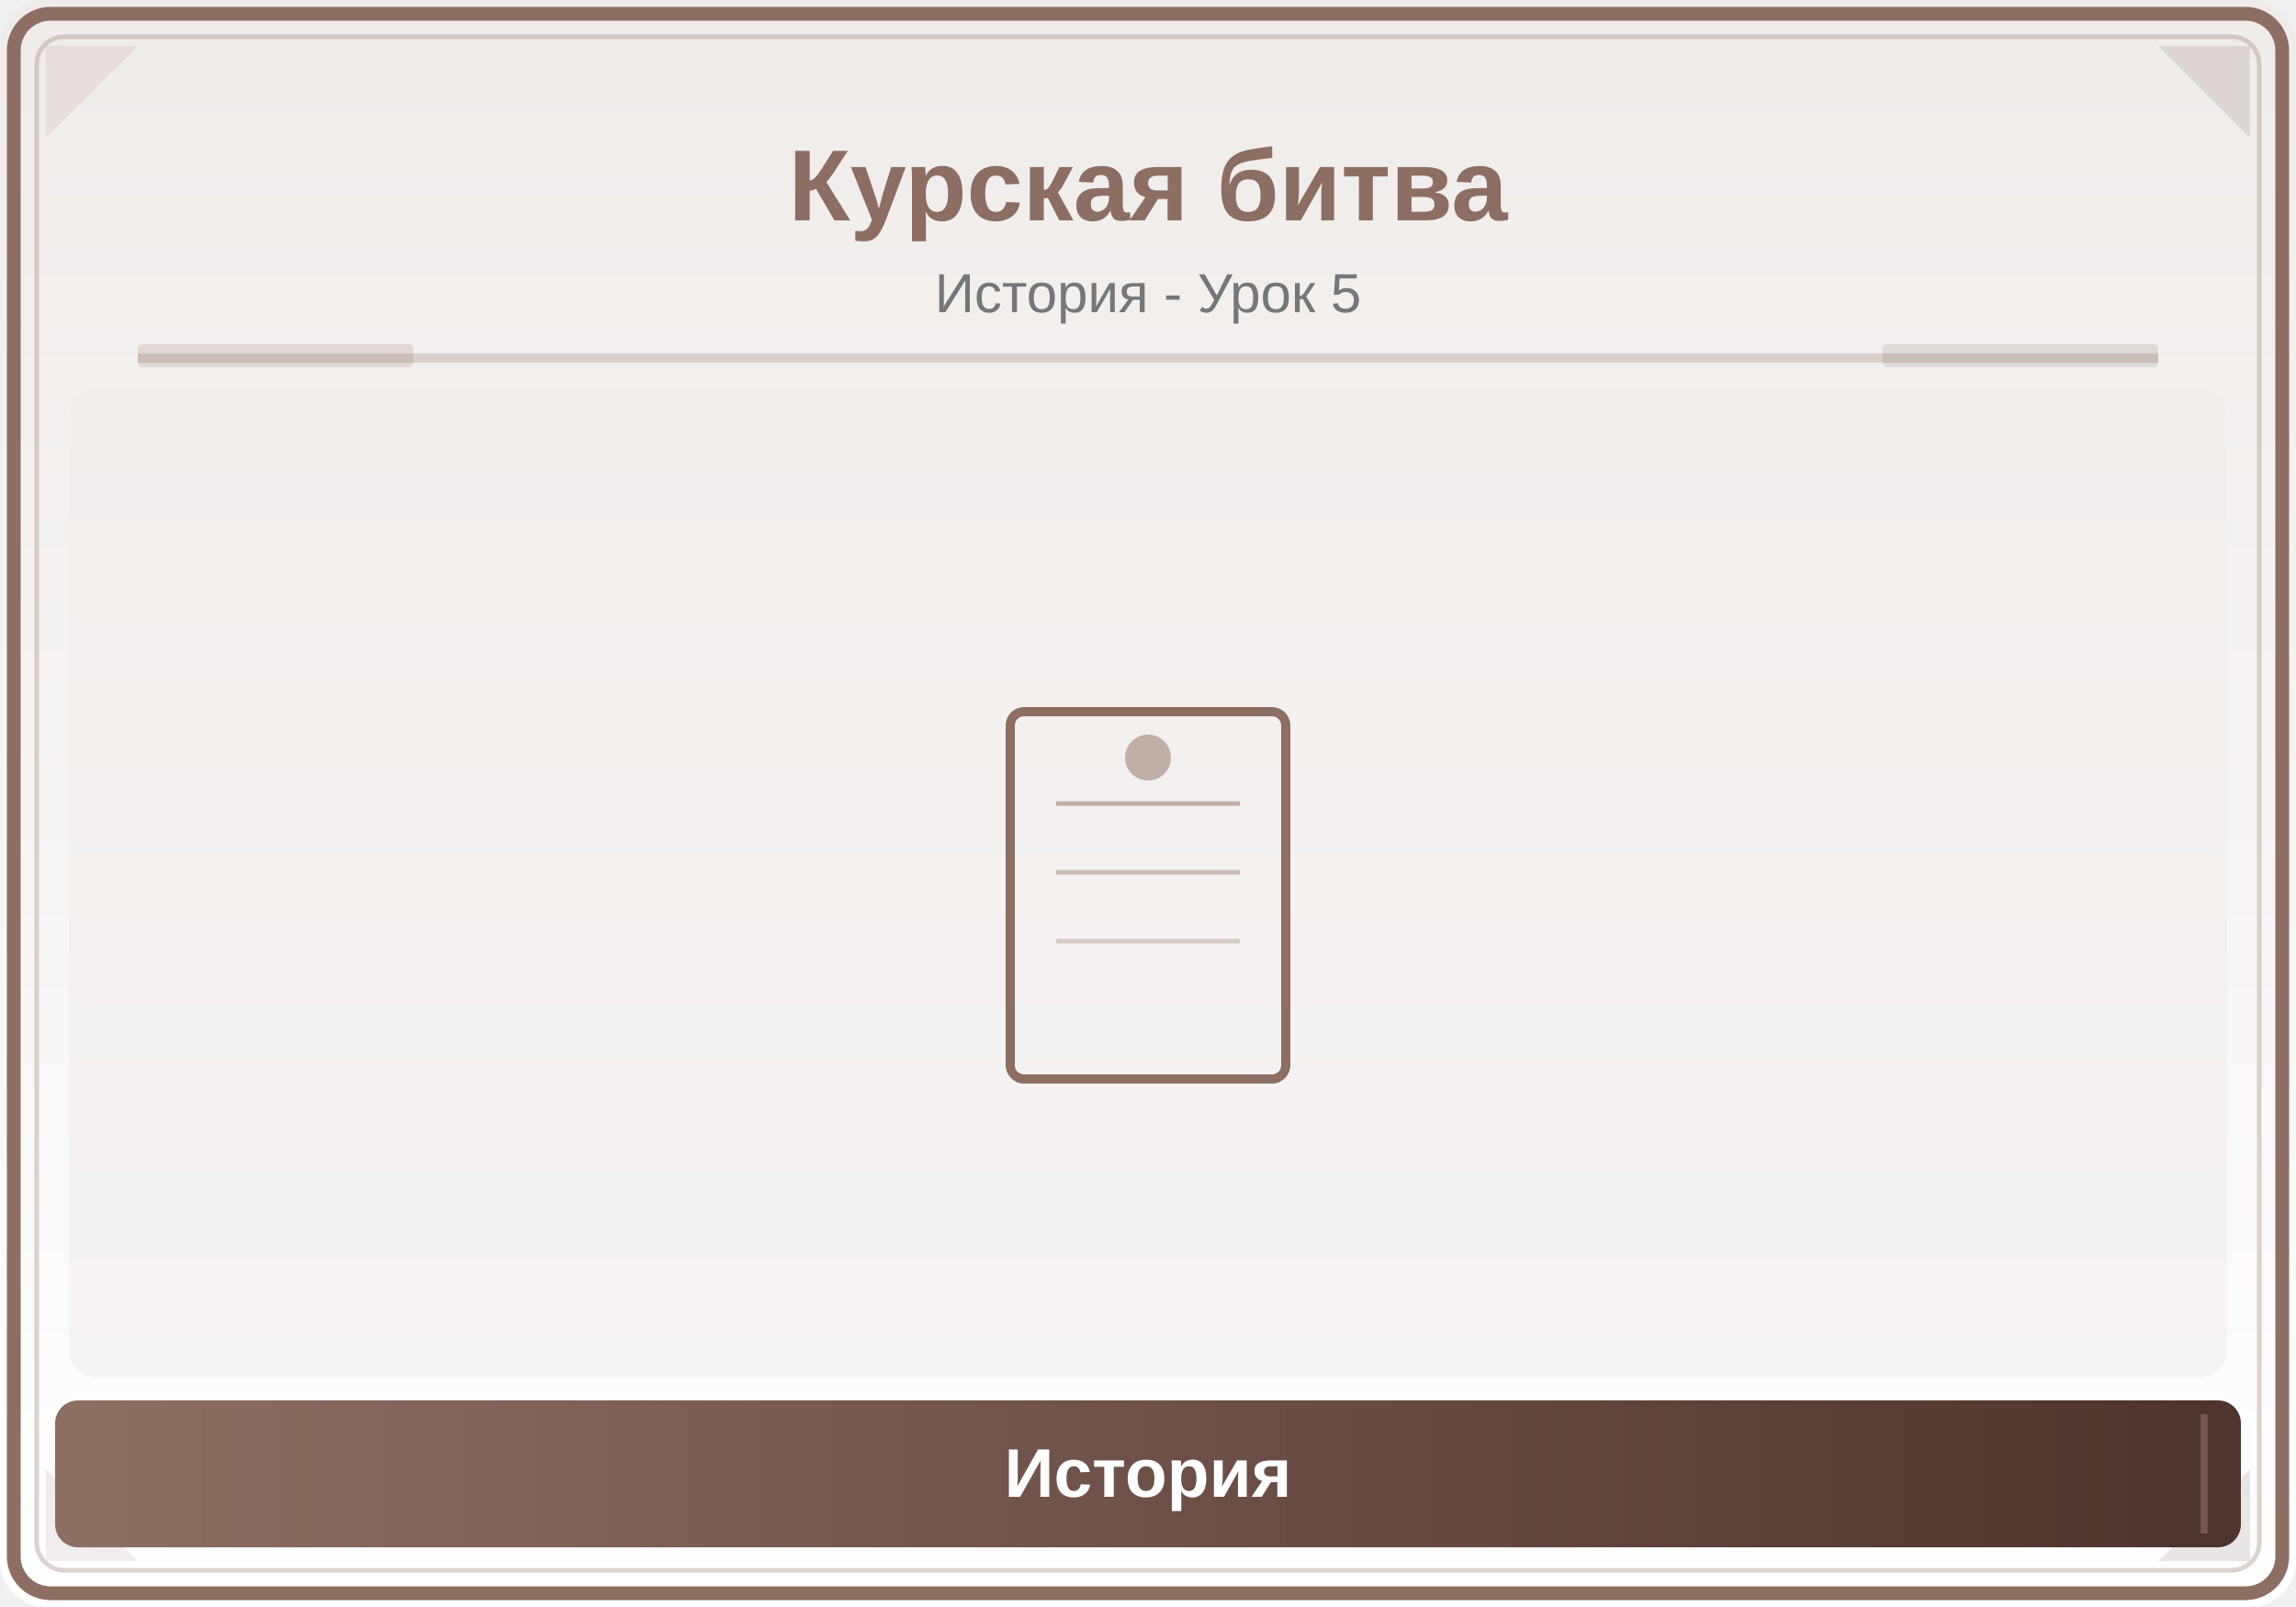
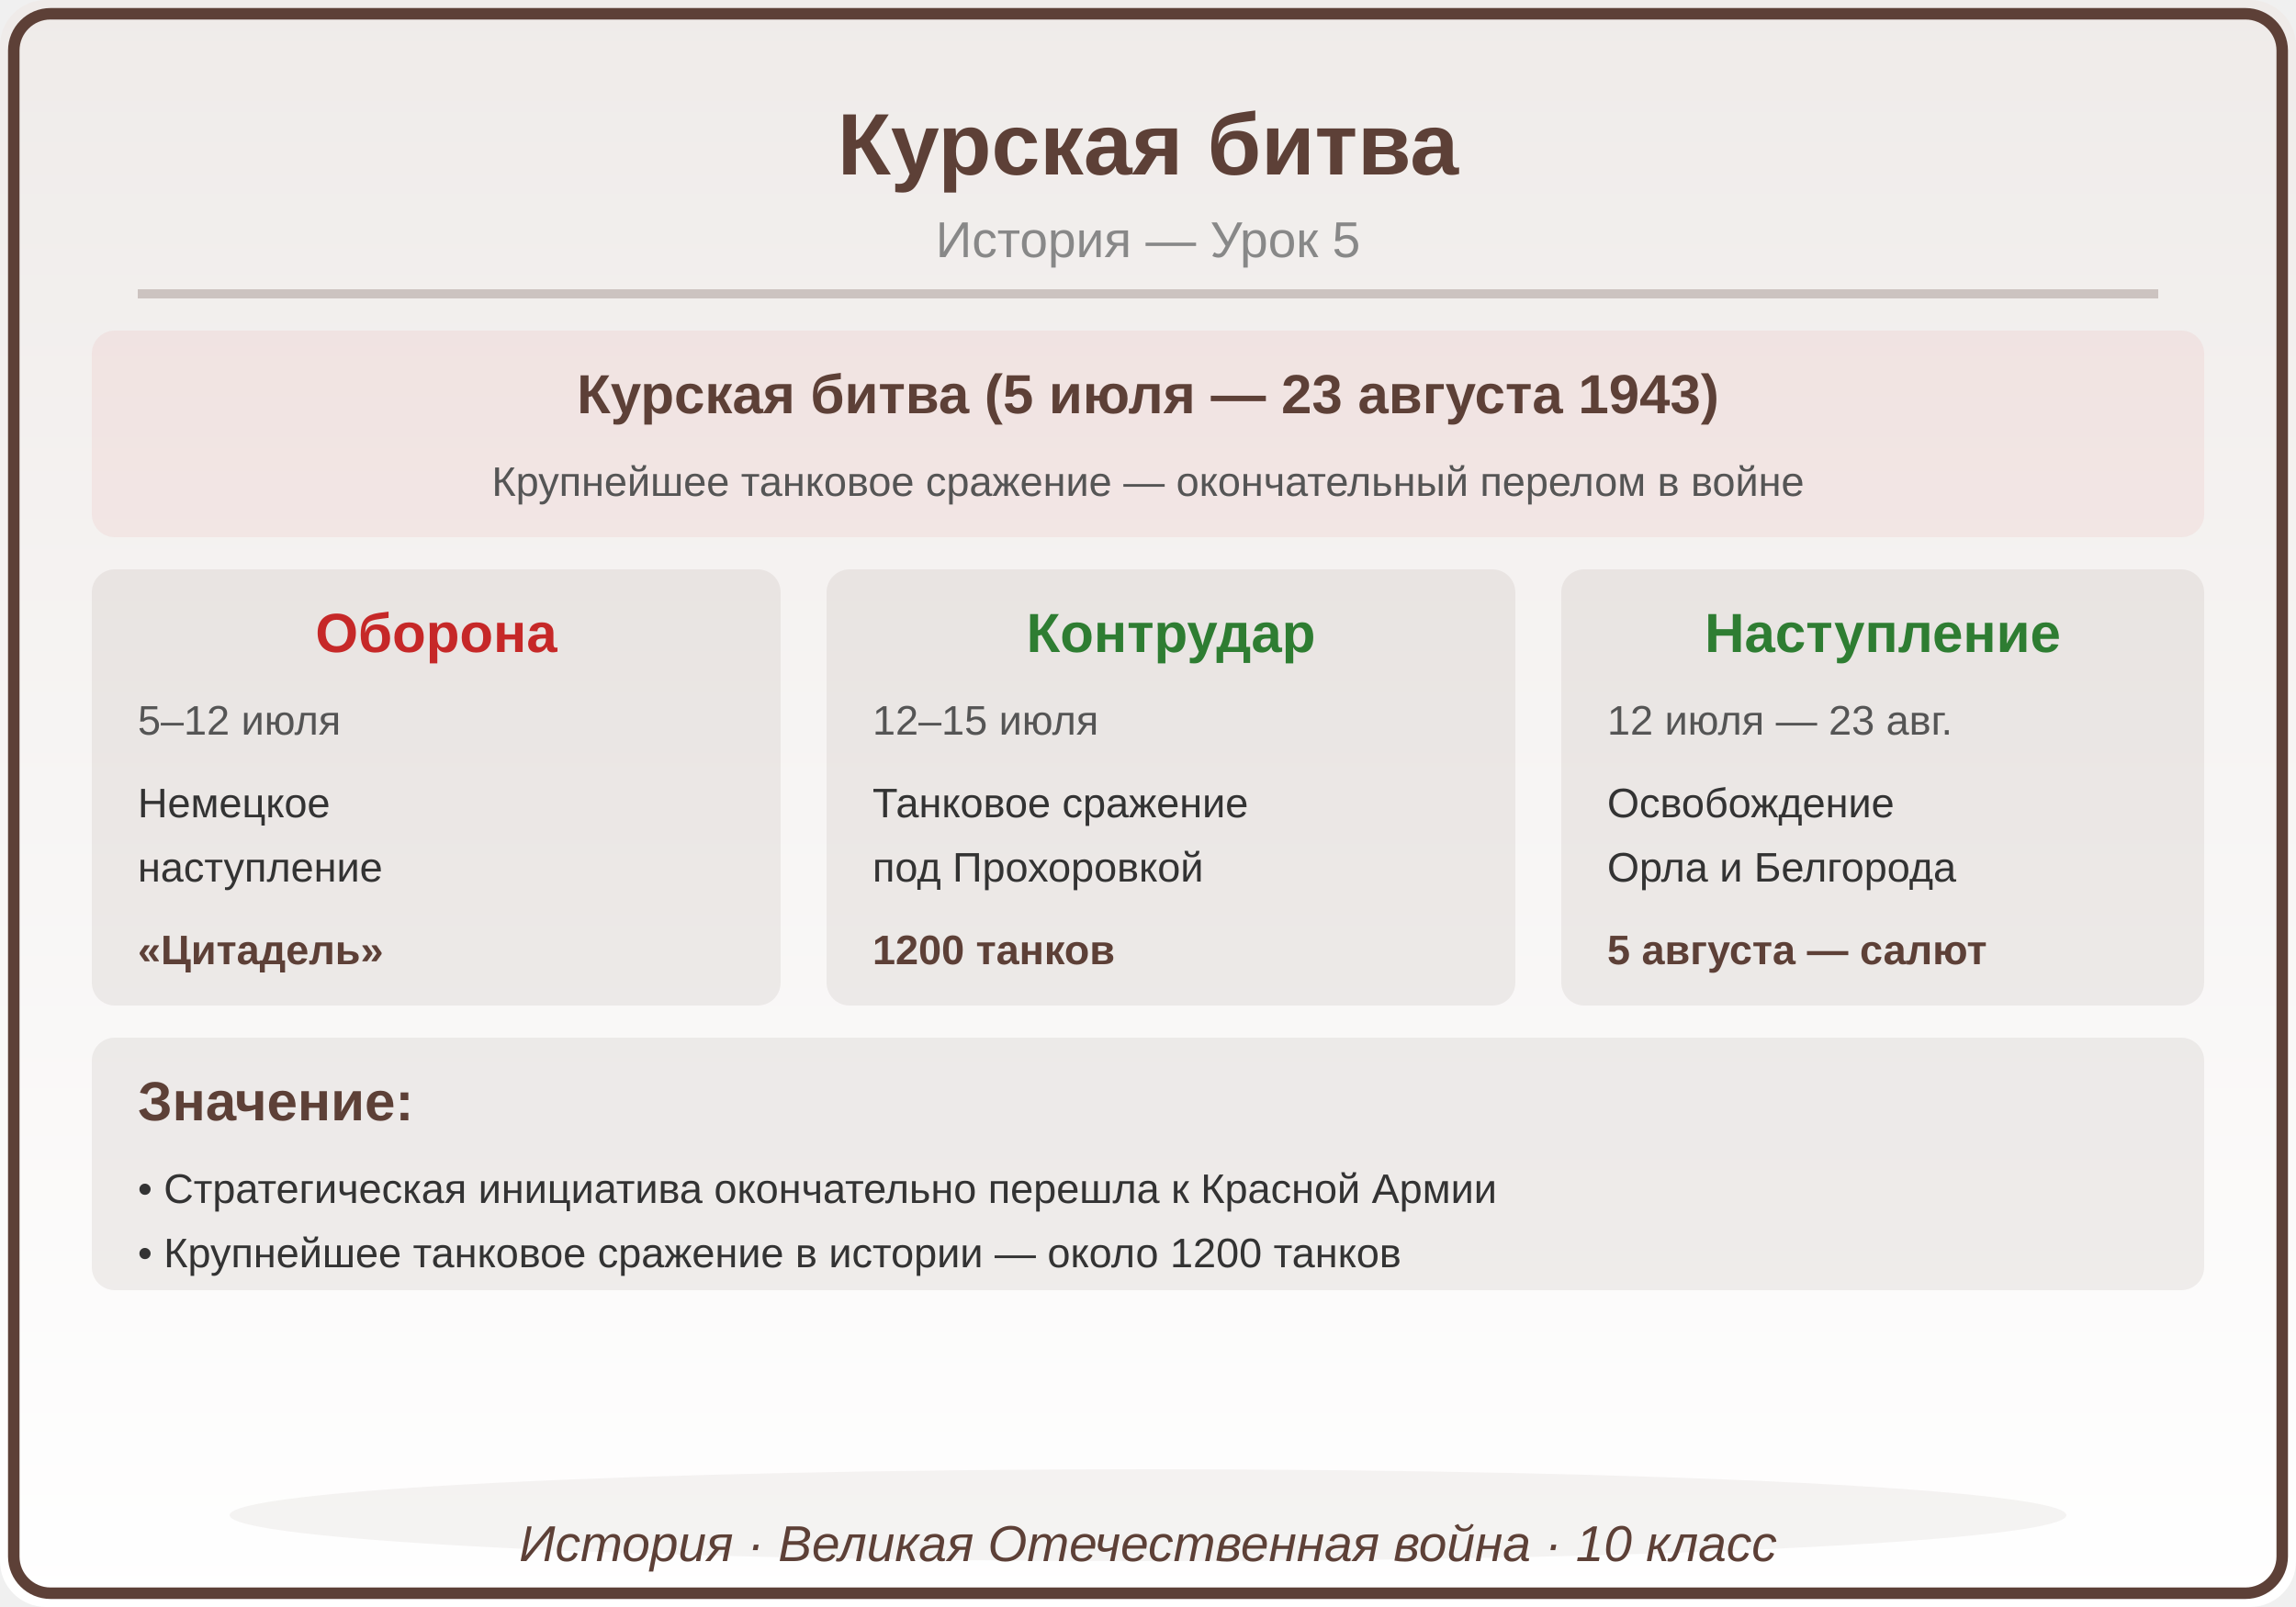
<svg xmlns="http://www.w3.org/2000/svg" viewBox="0 0 500 350">
  <defs>
    <linearGradient id="bg" x1="0" y1="0" x2="0" y2="1">
      <stop offset="0%" stop-color="#EFEBE9" />
      <stop offset="100%" stop-color="#FFFFFF" />
    </linearGradient>
-     <linearGradient id="panel" x1="0" y1="0" x2="1" y2="0">
-       <stop offset="0%" stop-color="#8D6E63" />
-       <stop offset="100%" stop-color="#4E342E" />
-     </linearGradient>
  </defs>
  <rect width="500" height="350" fill="url(#bg)" rx="10" />
-   <rect x="3" y="3" width="494" height="344" rx="8" fill="none" stroke="#8D6E63" stroke-width="3" />
-   <rect x="8" y="8" width="484" height="334" rx="6" fill="none" stroke="#8D6E63" stroke-width="1" opacity="0.3" />
-   <polygon points="10,10 30,10 10,30" fill="#8D6E63" opacity="0.12" />
-   <polygon points="490,10 470,10 490,30" fill="#4E342E" opacity="0.12" />
-   <polygon points="10,340 30,340 10,320" fill="#8D6E63" opacity="0.12" />
-   <polygon points="490,340 470,340 490,320" fill="#4E342E" opacity="0.12" />
-   <text x="250" y="48" font-family="Arial,sans-serif" font-size="22" font-weight="bold" fill="#8D6E63" text-anchor="middle">Курская битва</text>
-   <text x="250" y="68" font-family="Arial,sans-serif" font-size="12" fill="#777" text-anchor="middle">История - Урок 5</text>
-   <line x1="30" y1="78" x2="470" y2="78" stroke="#8D6E63" stroke-width="2" opacity="0.25" />
-   <rect x="30" y="75" width="60" height="5" fill="#8D6E63" opacity="0.18" rx="1" />
-   <rect x="410" y="75" width="60" height="5" fill="#4E342E" opacity="0.12" rx="1" />
-   <clipPath id="ill">
-     <rect x="15" y="85" width="470" height="215" rx="6" />
-   </clipPath>
-   <g clip-path="url(#ill)">
-     <rect x="15" y="85" width="470" height="215" fill="#EFEBE9" opacity="0.5" />
-     <rect x="220" y="155" width="60" height="80" rx="3" fill="none" stroke="#8D6E63" stroke-width="2" />
-     <line x1="230" y1="175" x2="270" y2="175" stroke="#8D6E63" stroke-width="1" opacity="0.5" />
-     <line x1="230" y1="190" x2="270" y2="190" stroke="#8D6E63" stroke-width="1" opacity="0.4" />
-     <line x1="230" y1="205" x2="270" y2="205" stroke="#8D6E63" stroke-width="1" opacity="0.3" />
-     <circle cx="250" cy="165" r="5" fill="#8D6E63" opacity="0.5" />
-   </g>
-   <rect x="12" y="305" width="476" height="32" rx="5" fill="url(#panel)" />
-   <line x1="20" y1="308" x2="20" y2="334" stroke="#8D6E63" stroke-width="1.5" opacity="0.6" />
-   <line x1="480" y1="308" x2="480" y2="334" stroke="#8D6E63" stroke-width="1.5" opacity="0.6" />
-   <text x="250" y="326" font-family="Arial,sans-serif" font-size="15" text-anchor="middle" fill="white" font-weight="bold">История</text>
+   <rect x="3" y="3" width="494" height="344" rx="8" fill="none" stroke="#5D4037" stroke-width="2.5" />
+   <text x="250" y="38" font-family="Arial,sans-serif" font-size="19" font-weight="bold" fill="#5D4037" text-anchor="middle">Курская битва</text>
+   <text x="250" y="56" font-family="Arial,sans-serif" font-size="11" fill="#888888" text-anchor="middle">История — Урок 5</text>
+   <line x1="30" y1="64" x2="470" y2="64" stroke="#5D4037" stroke-width="2" opacity="0.25" />
+   <rect x="20" y="72" width="460" height="45" rx="5" fill="#C62828" opacity="0.06" />
+   <text x="250" y="90" font-family="Arial,sans-serif" font-size="12" fill="#5D4037" text-anchor="middle" font-weight="bold">Курская битва (5 июля — 23 августа 1943)</text>
+   <text x="250" y="108" font-family="Arial,sans-serif" font-size="9" fill="#555555" text-anchor="middle" font-weight="normal">Крупнейшее танковое сражение — окончательный перелом в войне</text>
+   <rect x="20" y="124" width="150" height="95" rx="5" fill="#5D4037" opacity="0.08" />
+   <text x="95" y="142" font-family="Arial,sans-serif" font-size="12" fill="#C62828" text-anchor="middle" font-weight="bold">Оборона</text>
+   <text x="30" y="160" font-family="Arial,sans-serif" font-size="9" fill="#555555" text-anchor="start" font-weight="normal">5–12 июля</text>
+   <text x="30" y="178" font-family="Arial,sans-serif" font-size="9" fill="#333333" text-anchor="start" font-weight="normal">Немецкое</text>
+   <text x="30" y="192" font-family="Arial,sans-serif" font-size="9" fill="#333333" text-anchor="start" font-weight="normal">наступление</text>
+   <text x="30" y="210" font-family="Arial,sans-serif" font-size="9" fill="#5D4037" text-anchor="start" font-weight="bold">«Цитадель»</text>
+   <rect x="180" y="124" width="150" height="95" rx="5" fill="#5D4037" opacity="0.08" />
+   <text x="255" y="142" font-family="Arial,sans-serif" font-size="12" fill="#2E7D32" text-anchor="middle" font-weight="bold">Контрудар</text>
+   <text x="190" y="160" font-family="Arial,sans-serif" font-size="9" fill="#555555" text-anchor="start" font-weight="normal">12–15 июля</text>
+   <text x="190" y="178" font-family="Arial,sans-serif" font-size="9" fill="#333333" text-anchor="start" font-weight="normal">Танковое сражение</text>
+   <text x="190" y="192" font-family="Arial,sans-serif" font-size="9" fill="#333333" text-anchor="start" font-weight="normal">под Прохоровкой</text>
+   <text x="190" y="210" font-family="Arial,sans-serif" font-size="9" fill="#5D4037" text-anchor="start" font-weight="bold">1200 танков</text>
+   <rect x="340" y="124" width="140" height="95" rx="5" fill="#5D4037" opacity="0.08" />
+   <text x="410" y="142" font-family="Arial,sans-serif" font-size="12" fill="#2E7D32" text-anchor="middle" font-weight="bold">Наступление</text>
+   <text x="350" y="160" font-family="Arial,sans-serif" font-size="9" fill="#555555" text-anchor="start" font-weight="normal">12 июля — 23 авг.</text>
+   <text x="350" y="178" font-family="Arial,sans-serif" font-size="9" fill="#333333" text-anchor="start" font-weight="normal">Освобождение</text>
+   <text x="350" y="192" font-family="Arial,sans-serif" font-size="9" fill="#333333" text-anchor="start" font-weight="normal">Орла и Белгорода</text>
+   <text x="350" y="210" font-family="Arial,sans-serif" font-size="9" fill="#5D4037" text-anchor="start" font-weight="bold">5 августа — салют</text>
+   <rect x="20" y="226" width="460" height="55" rx="5" fill="#5D4037" opacity="0.08" />
+   <text x="30" y="244" font-family="Arial,sans-serif" font-size="12" fill="#5D4037" text-anchor="start" font-weight="bold">Значение:</text>
+   <text x="30" y="262" font-family="Arial,sans-serif" font-size="9" fill="#333333" text-anchor="start" font-weight="normal">• Стратегическая инициатива окончательно перешла к Красной Армии</text>
+   <text x="30" y="276" font-family="Arial,sans-serif" font-size="9" fill="#333333" text-anchor="start" font-weight="normal">• Крупнейшее танковое сражение в истории — около 1200 танков</text>
+   <ellipse cx="250" cy="330" rx="200" ry="10" fill="#5D4037" opacity="0.06" />
+   <text x="250" y="340" font-family="Arial,sans-serif" font-size="11" fill="#5D4037" text-anchor="middle" font-style="italic">История · Великая Отечественная война · 10 класс</text>
</svg>
